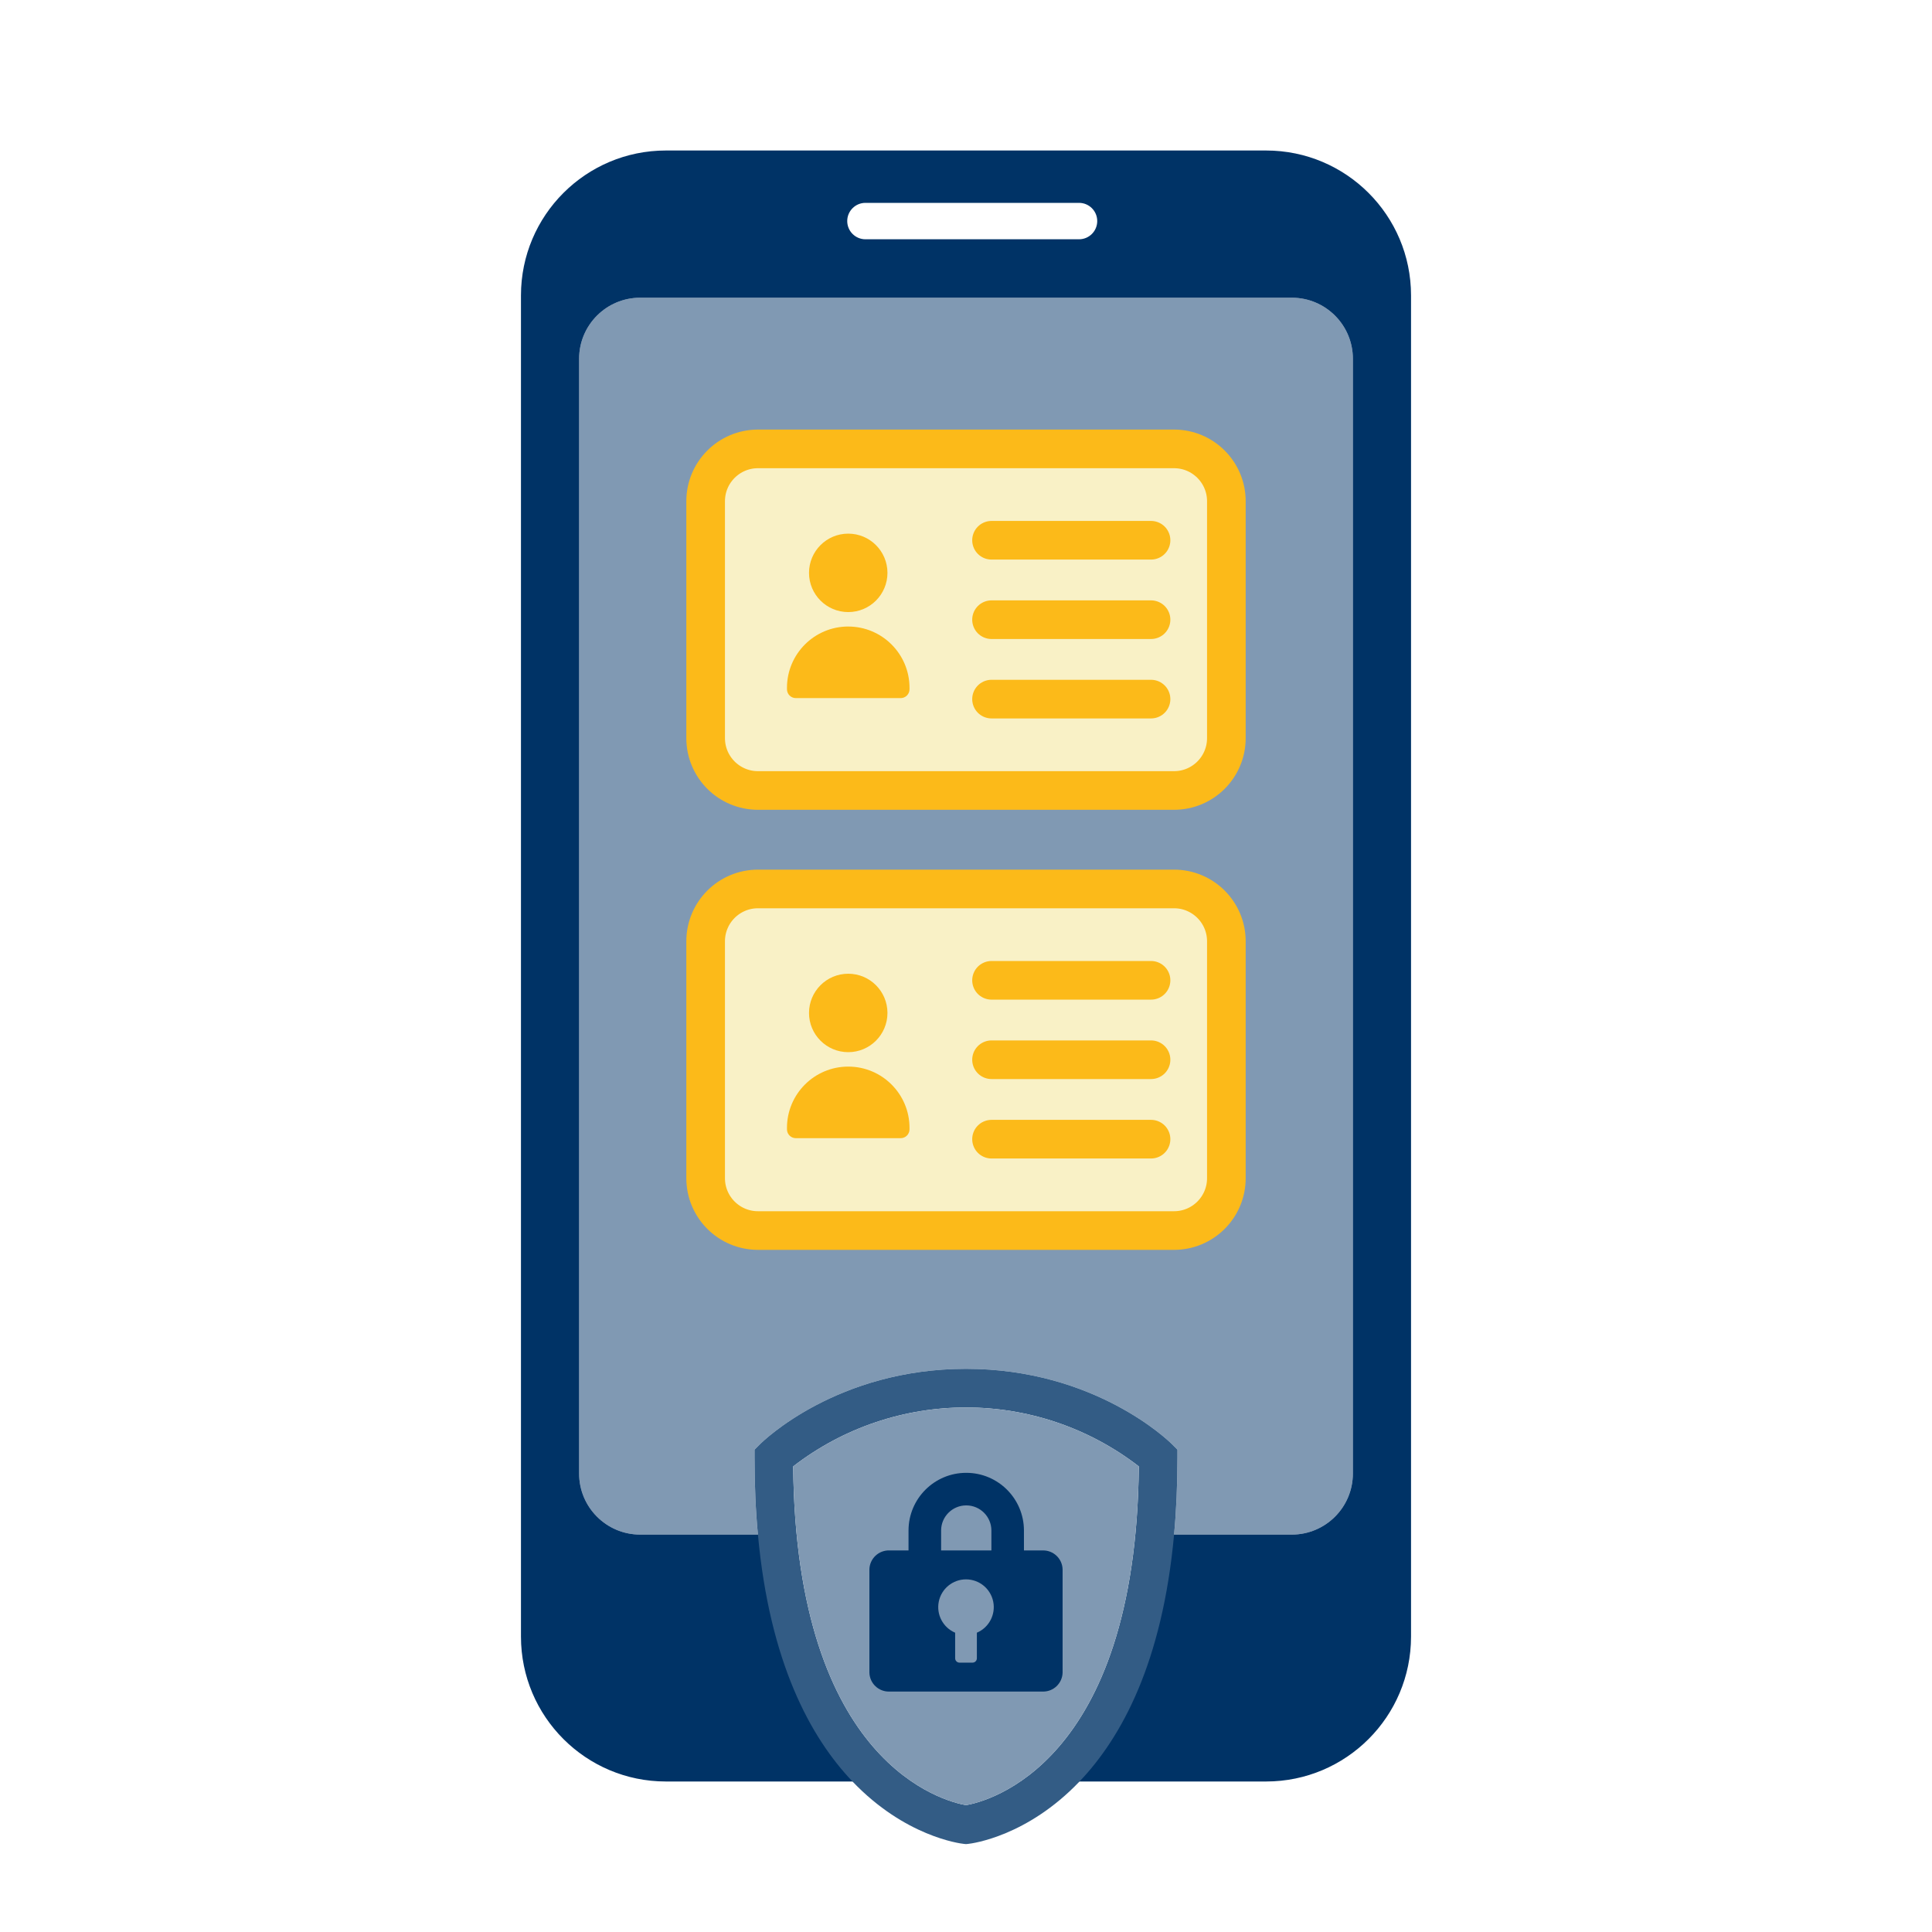
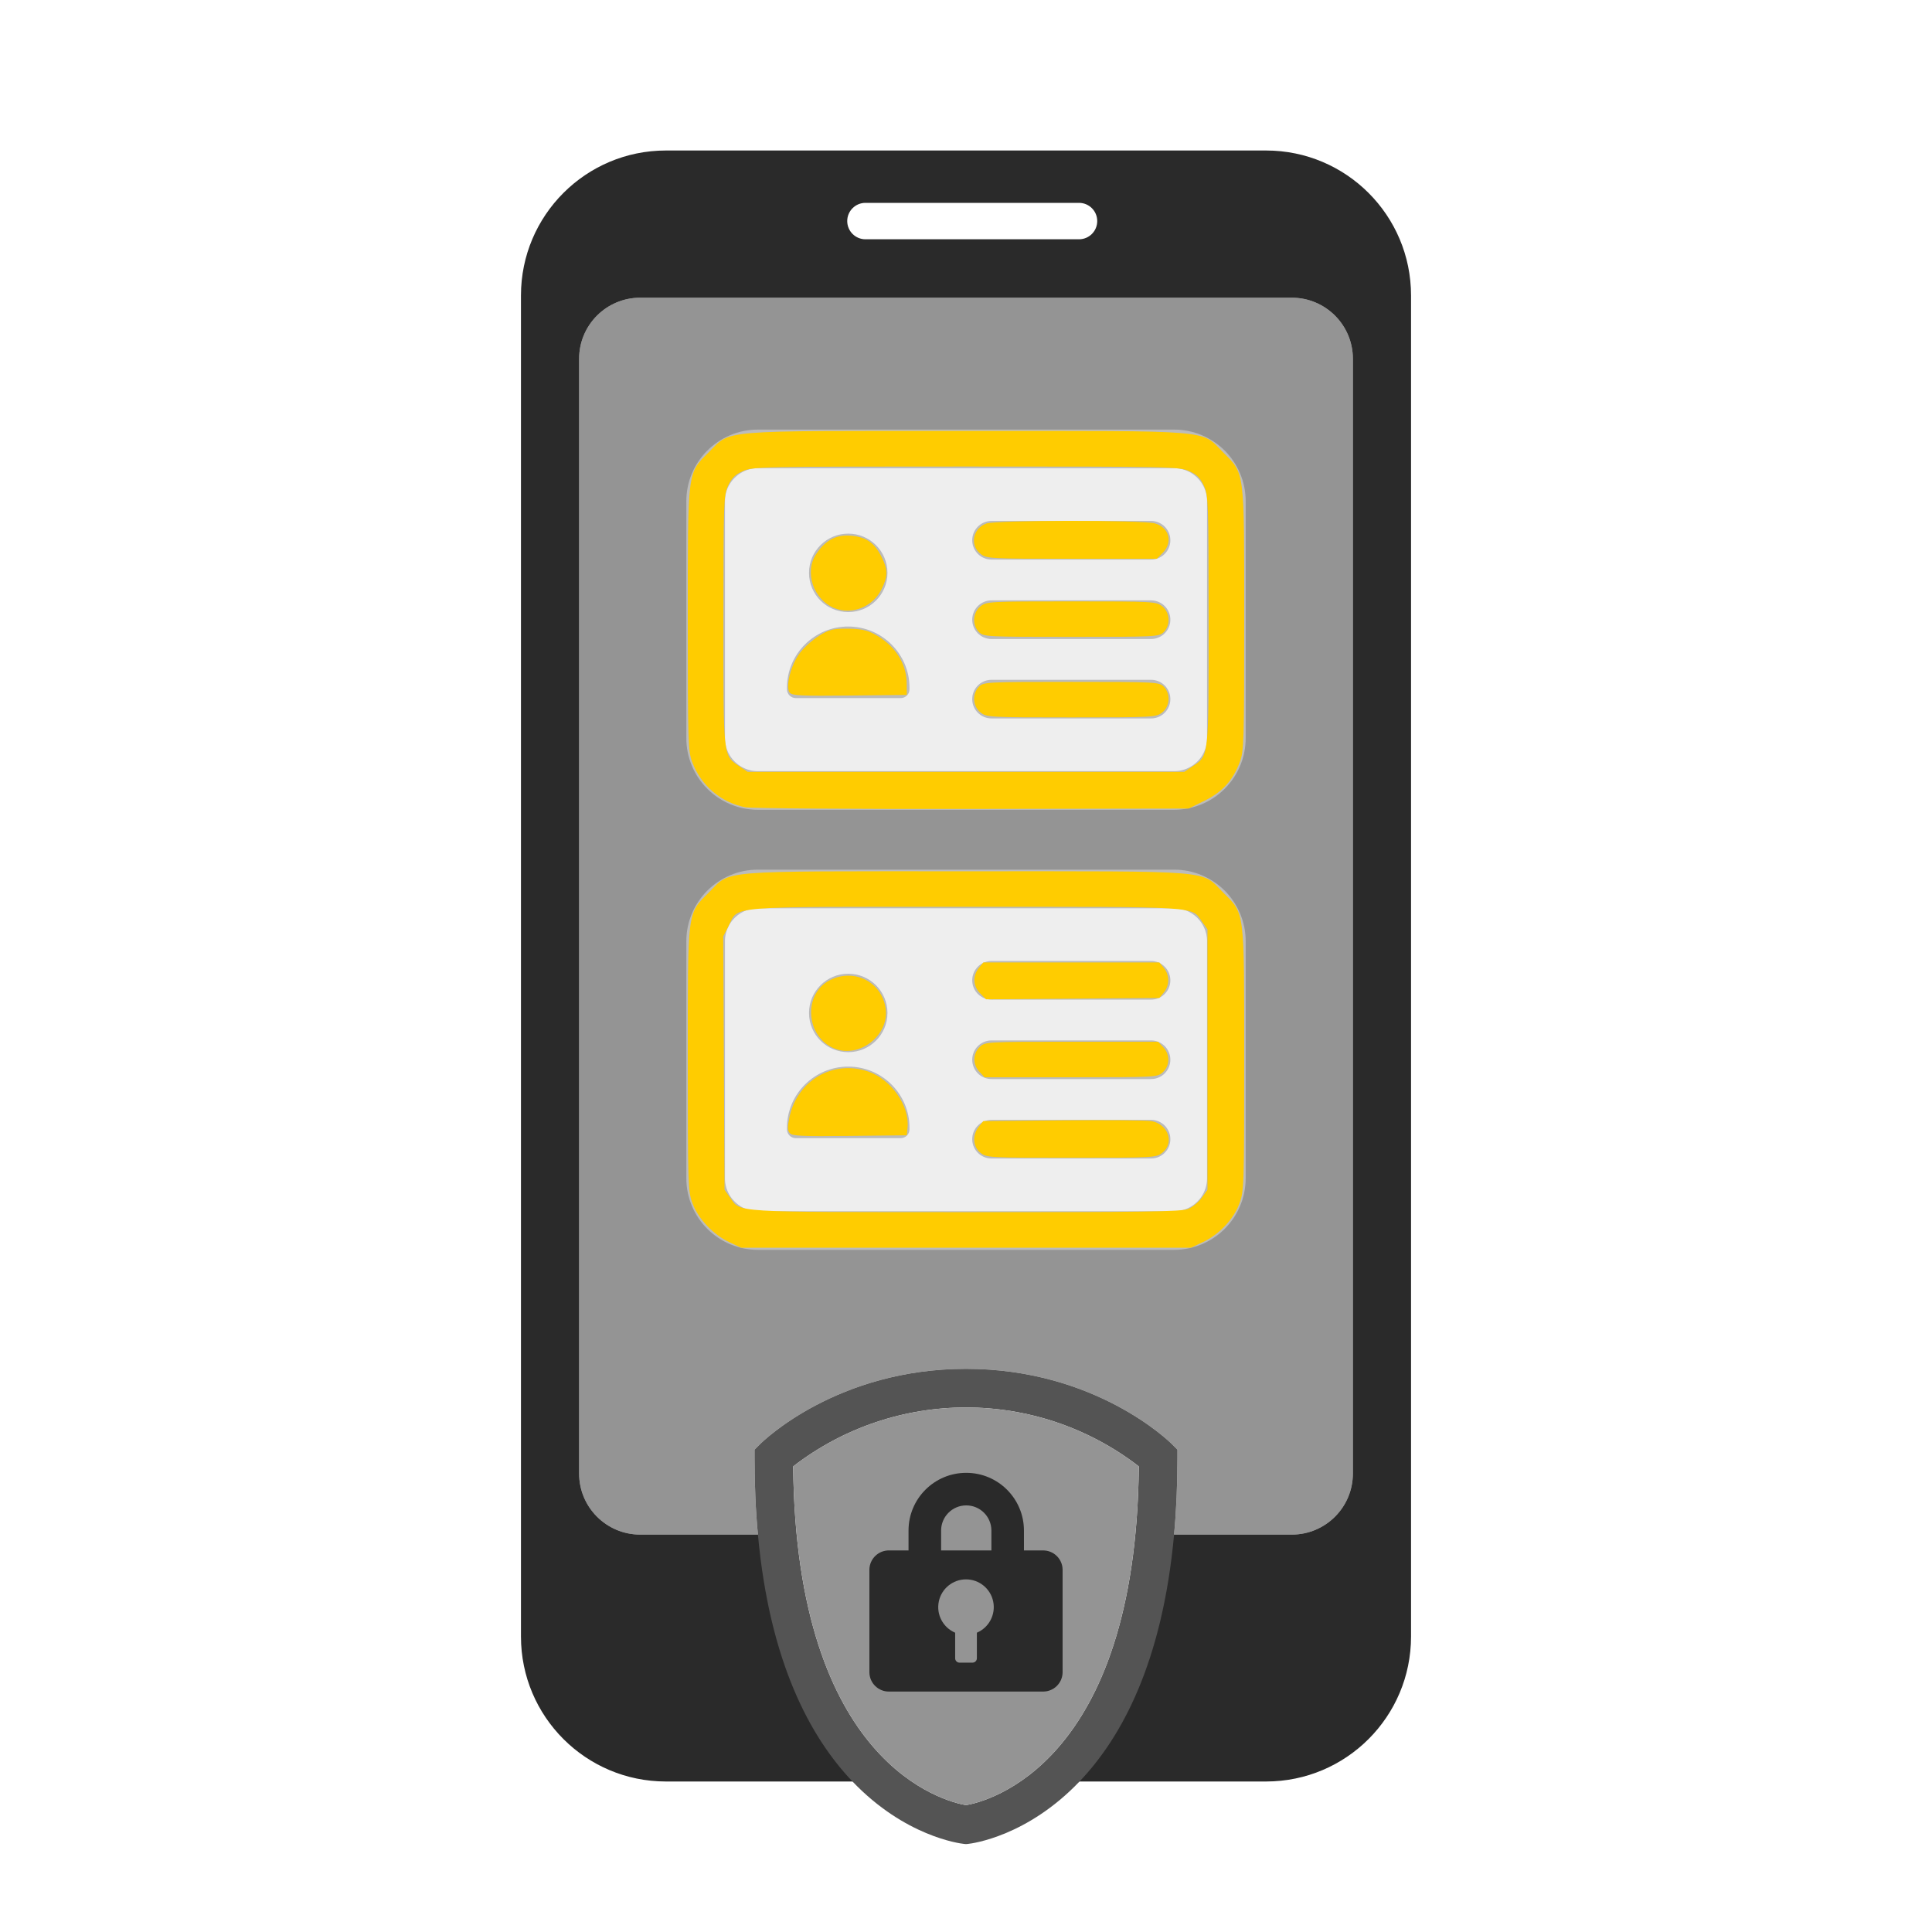
- <svg xmlns="http://www.w3.org/2000/svg" id="Group_2456" data-name="Group 2456" width="200" height="200" viewBox="0 0 200 200">
-   <defs>
+ <svg xmlns="http://www.w3.org/2000/svg" id="Group_2456" data-name="Group 2456" width="200" height="200" viewBox="0 0 200 200" version="1.1">
+   <defs id="defs1">
    <clipPath id="clip-path">
      <rect id="Rectangle_1679" data-name="Rectangle 1679" width="200" height="200" fill="none" />
    </clipPath>
  </defs>
  <g id="Group_2455" data-name="Group 2455" clip-path="url(#clip-path)">
-     <path id="Path_683" data-name="Path 683" d="M140.05,37.14V152.53a6.323,6.323,0,0,1-6.32,6.33H121.54q.345-3.69.35-7.96v-.83l-.59-.59c-.31-.31-7.96-7.78-21.3-7.78s-20.99,7.47-21.3,7.78l-.59.59v.83q0,4.275.35,7.96H66.27a6.323,6.323,0,0,1-6.32-6.33V37.14a6.321,6.321,0,0,1,6.32-6.32h67.46a6.321,6.321,0,0,1,6.32,6.32" fill="#8099b3" />
-     <path id="Path_684" data-name="Path 684" d="M131.07,15.58H68.93a15.005,15.005,0,0,0-15,15V169.42a15.005,15.005,0,0,0,15,15H91.21c-4.54-3.99-9.4-11.5-10.73-25.56H66.27a6.323,6.323,0,0,1-6.32-6.33V37.14a6.321,6.321,0,0,1,6.32-6.32h67.46a6.321,6.321,0,0,1,6.32,6.32V152.53a6.323,6.323,0,0,1-6.32,6.33H119.52c-1.33,14.06-6.19,21.57-10.73,25.56h22.28a15.005,15.005,0,0,0,15-15V30.58a15.005,15.005,0,0,0-15-15M111.7,24.77H89.59a1.885,1.885,0,0,1,0-3.77H111.7a1.885,1.885,0,0,1,0,3.77" fill="#036" />
-     <path id="Path_685" data-name="Path 685" d="M121.3,149.48c-.31-.31-7.96-7.78-21.3-7.78s-20.99,7.47-21.3,7.78l-.59.59v.83q0,4.275.35,7.96c1.21,13.21,5.42,20.98,9.79,25.56,5.42,5.68,11.08,6.41,11.53,6.46l.22.02.22-.02c.45-.05,6.11-.78,11.53-6.46,4.37-4.58,8.58-12.35,9.79-25.56q.345-3.69.35-7.96v-.83ZM100,186.87c-2.17-.38-17.6-4.15-17.89-35.07a29.284,29.284,0,0,1,35.78,0c-.29,30.95-15.76,34.7-17.89,35.07" fill="#335c85" />
-     <path id="Path_686" data-name="Path 686" d="M117.89,151.8c-.29,30.95-15.76,34.7-17.89,35.07-2.17-.38-17.6-4.15-17.89-35.07a29.284,29.284,0,0,1,35.78,0" fill="#8099b3" />
-     <path id="Path_687" data-name="Path 687" d="M107.933,160.5H92.067A2.013,2.013,0,0,0,90,162.46v10.691a2.013,2.013,0,0,0,2.064,1.959h15.866A2.014,2.014,0,0,0,110,173.151V162.46a2.014,2.014,0,0,0-2.064-1.959m-6.81,8.516v2.648a.451.451,0,0,1-.45.451H99.327a.45.45,0,0,1-.45-.451v-2.648a2.875,2.875,0,1,1,2.246,0" fill="#036" />
-     <path id="Path_688" data-name="Path 688" d="M106,161.758h-3.371v-3.317a2.6,2.6,0,0,0-5.206,0v3.317H94.05v-3.317a5.974,5.974,0,0,1,11.948,0Z" fill="#036" />
-     <path id="Path_689" data-name="Path 689" d="M121.536,81.83H78.465a5.417,5.417,0,0,1-5.417-5.417V51.886a5.417,5.417,0,0,1,5.417-5.417h43.071a5.417,5.417,0,0,1,5.417,5.417V76.413a5.417,5.417,0,0,1-5.417,5.417" fill="#f9f1c6" />
-     <rect id="Rectangle_1677" data-name="Rectangle 1677" width="53.905" height="35.361" rx="5.417" transform="translate(73.048 46.469)" fill="none" stroke="#fcba19" stroke-linejoin="round" stroke-width="4" />
-     <line id="Line_118" data-name="Line 118" x2="16.511" transform="translate(102.643 55.927)" fill="none" stroke="#fcba19" stroke-linecap="round" stroke-linejoin="round" stroke-width="4" />
-     <line id="Line_119" data-name="Line 119" x2="16.511" transform="translate(102.643 64.15)" fill="none" stroke="#fcba19" stroke-linecap="round" stroke-linejoin="round" stroke-width="4" />
-     <line id="Line_120" data-name="Line 120" x2="16.511" transform="translate(102.643 72.372)" fill="none" stroke="#fcba19" stroke-linecap="round" stroke-linejoin="round" stroke-width="4" />
-     <path id="Path_690" data-name="Path 690" d="M87.809,55.242a4.06,4.06,0,1,1-4.06,4.06,4.06,4.06,0,0,1,4.06-4.06" fill="#fcba19" />
-     <path id="Path_691" data-name="Path 691" d="M87.81,64.859h0A6.344,6.344,0,0,1,94.153,71.2v.151a.917.917,0,0,1-.916.917H82.383a.917.917,0,0,1-.916-.917V71.2a6.344,6.344,0,0,1,6.343-6.343" fill="#fcba19" />
-     <path id="Path_692" data-name="Path 692" d="M121.536,127.385H78.465a5.417,5.417,0,0,1-5.417-5.417V97.441a5.417,5.417,0,0,1,5.417-5.417h43.071a5.417,5.417,0,0,1,5.417,5.417v24.527a5.417,5.417,0,0,1-5.417,5.417" fill="#f9f1c6" />
-     <rect id="Rectangle_1678" data-name="Rectangle 1678" width="53.905" height="35.361" rx="5.417" transform="translate(73.048 92.024)" fill="none" stroke="#fcba19" stroke-linejoin="round" stroke-width="4" />
-     <line id="Line_121" data-name="Line 121" x2="16.511" transform="translate(102.643 101.482)" fill="none" stroke="#fcba19" stroke-linecap="round" stroke-linejoin="round" stroke-width="4" />
-     <line id="Line_122" data-name="Line 122" x2="16.511" transform="translate(102.643 109.704)" fill="none" stroke="#fcba19" stroke-linecap="round" stroke-linejoin="round" stroke-width="4" />
-     <line id="Line_123" data-name="Line 123" x2="16.511" transform="translate(102.643 117.927)" fill="none" stroke="#fcba19" stroke-linecap="round" stroke-linejoin="round" stroke-width="4" />
-     <path id="Path_693" data-name="Path 693" d="M87.809,100.8a4.06,4.06,0,1,1-4.06,4.06,4.06,4.06,0,0,1,4.06-4.06" fill="#fcba19" />
-     <path id="Path_694" data-name="Path 694" d="M87.81,110.414h0a6.343,6.343,0,0,1,6.343,6.343v.15a.917.917,0,0,1-.916.917H82.383a.917.917,0,0,1-.916-.917v-.15a6.343,6.343,0,0,1,6.343-6.343" fill="#fcba19" />
+     <path id="Path_683" data-name="Path 683" d="M140.05,37.14V152.53a6.323,6.323,0,0,1-6.32,6.33H121.54q.345-3.69.35-7.96v-.83l-.59-.59c-.31-.31-7.96-7.78-21.3-7.78s-20.99,7.47-21.3,7.78l-.59.59v.83q0,4.275.35,7.96H66.27a6.323,6.323,0,0,1-6.32-6.33V37.14a6.321,6.321,0,0,1,6.32-6.32h67.46a6.321,6.321,0,0,1,6.32,6.32" fill="#8099b3" style="fill:#949494" />
+     <path id="Path_684" data-name="Path 684" d="M131.07,15.58H68.93a15.005,15.005,0,0,0-15,15V169.42a15.005,15.005,0,0,0,15,15H91.21c-4.54-3.99-9.4-11.5-10.73-25.56H66.27a6.323,6.323,0,0,1-6.32-6.33V37.14a6.321,6.321,0,0,1,6.32-6.32h67.46a6.321,6.321,0,0,1,6.32,6.32V152.53a6.323,6.323,0,0,1-6.32,6.33H119.52c-1.33,14.06-6.19,21.57-10.73,25.56h22.28a15.005,15.005,0,0,0,15-15V30.58a15.005,15.005,0,0,0-15-15M111.7,24.77H89.59a1.885,1.885,0,0,1,0-3.77H111.7a1.885,1.885,0,0,1,0,3.77" fill="#036" style="fill:#2a2a2a" />
+     <path id="Path_685" data-name="Path 685" d="M121.3,149.48c-.31-.31-7.96-7.78-21.3-7.78s-20.99,7.47-21.3,7.78l-.59.59v.83q0,4.275.35,7.96c1.21,13.21,5.42,20.98,9.79,25.56,5.42,5.68,11.08,6.41,11.53,6.46l.22.02.22-.02c.45-.05,6.11-.78,11.53-6.46,4.37-4.58,8.58-12.35,9.79-25.56q.345-3.69.35-7.96v-.83ZM100,186.87c-2.17-.38-17.6-4.15-17.89-35.07a29.284,29.284,0,0,1,35.78,0c-.29,30.95-15.76,34.7-17.89,35.07" fill="#335c85" style="fill:#545454" />
+     <path id="Path_686" data-name="Path 686" d="M117.89,151.8c-.29,30.95-15.76,34.7-17.89,35.07-2.17-.38-17.6-4.15-17.89-35.07a29.284,29.284,0,0,1,35.78,0" fill="#8099b3" style="fill:#949494" />
+     <path id="Path_687" data-name="Path 687" d="M107.933,160.5H92.067A2.013,2.013,0,0,0,90,162.46v10.691a2.013,2.013,0,0,0,2.064,1.959h15.866A2.014,2.014,0,0,0,110,173.151V162.46a2.014,2.014,0,0,0-2.064-1.959m-6.81,8.516v2.648a.451.451,0,0,1-.45.451H99.327a.45.45,0,0,1-.45-.451v-2.648a2.875,2.875,0,1,1,2.246,0" fill="#036" style="fill:#2a2a2a" />
+     <path id="Path_688" data-name="Path 688" d="M106,161.758h-3.371v-3.317a2.6,2.6,0,0,0-5.206,0v3.317H94.05v-3.317a5.974,5.974,0,0,1,11.948,0Z" fill="#036" style="fill:#2a2a2a" />
+     <path id="Path_689" data-name="Path 689" d="M121.536,81.83H78.465a5.417,5.417,0,0,1-5.417-5.417V51.886a5.417,5.417,0,0,1,5.417-5.417h43.071a5.417,5.417,0,0,1,5.417,5.417V76.413a5.417,5.417,0,0,1-5.417,5.417" fill="#f9f1c6" style="fill:#eeeeee" />
+     <rect id="Rectangle_1677" data-name="Rectangle 1677" width="53.905" height="35.361" rx="5.417" transform="translate(73.048 46.469)" fill="none" stroke="#fcba19" stroke-linejoin="round" stroke-width="4" style="stroke:#bbbbbb" />
+     <line id="Line_118" data-name="Line 118" x2="16.511" transform="translate(102.643 55.927)" fill="none" stroke="#fcba19" stroke-linecap="round" stroke-linejoin="round" stroke-width="4" style="stroke:#bbbbbb" />
+     <line id="Line_119" data-name="Line 119" x2="16.511" transform="translate(102.643 64.15)" fill="none" stroke="#fcba19" stroke-linecap="round" stroke-linejoin="round" stroke-width="4" style="stroke:#bbbbbb" />
+     <line id="Line_120" data-name="Line 120" x2="16.511" transform="translate(102.643 72.372)" fill="none" stroke="#fcba19" stroke-linecap="round" stroke-linejoin="round" stroke-width="4" style="stroke:#bbbbbb" />
+     <path id="Path_690" data-name="Path 690" d="M87.809,55.242a4.06,4.06,0,1,1-4.06,4.06,4.06,4.06,0,0,1,4.06-4.06" fill="#fcba19" style="fill:#bbbbbb" />
+     <path id="Path_691" data-name="Path 691" d="M87.81,64.859h0A6.344,6.344,0,0,1,94.153,71.2v.151a.917.917,0,0,1-.916.917H82.383a.917.917,0,0,1-.916-.917V71.2a6.344,6.344,0,0,1,6.343-6.343" fill="#fcba19" style="fill:#bbbbbb" />
+     <path id="Path_692" data-name="Path 692" d="M121.536,127.385H78.465a5.417,5.417,0,0,1-5.417-5.417V97.441a5.417,5.417,0,0,1,5.417-5.417h43.071a5.417,5.417,0,0,1,5.417,5.417v24.527a5.417,5.417,0,0,1-5.417,5.417" fill="#f9f1c6" style="fill:#eeeeee" />
+     <rect id="Rectangle_1678" data-name="Rectangle 1678" width="53.905" height="35.361" rx="5.417" transform="translate(73.048 92.024)" fill="none" stroke="#fcba19" stroke-linejoin="round" stroke-width="4" style="stroke:#bbbbbb" />
+     <line id="Line_121" data-name="Line 121" x2="16.511" transform="translate(102.643 101.482)" fill="none" stroke="#fcba19" stroke-linecap="round" stroke-linejoin="round" stroke-width="4" style="stroke:#bbbbbb" />
+     <line id="Line_122" data-name="Line 122" x2="16.511" transform="translate(102.643 109.704)" fill="none" stroke="#fcba19" stroke-linecap="round" stroke-linejoin="round" stroke-width="4" style="stroke:#bbbbbb" />
+     <line id="Line_123" data-name="Line 123" x2="16.511" transform="translate(102.643 117.927)" fill="none" stroke="#fcba19" stroke-linecap="round" stroke-linejoin="round" stroke-width="4" style="stroke:#bbbbbb" />
+     <path id="Path_693" data-name="Path 693" d="M87.809,100.8a4.06,4.06,0,1,1-4.06,4.06,4.06,4.06,0,0,1,4.06-4.06" fill="#fcba19" style="fill:#bbbbbb" />
+     <path id="Path_694" data-name="Path 694" d="M87.81,110.414h0a6.343,6.343,0,0,1,6.343,6.343v.15a.917.917,0,0,1-.916.917H82.383a.917.917,0,0,1-.916-.917v-.15a6.343,6.343,0,0,1,6.343-6.343" fill="#fcba19" style="fill:#bbbbbb" />
  </g>
+   <path style="fill:#ffcc00;stroke-width:0.245" d="M 77.138,83.567 C 74.63,83.064 72.58,81.32 71.665,78.912 71.23,77.768 71.201,76.844 71.201,64.258 c 0,-15.711 -0.061,-15.222 2.166,-17.434 2.382,-2.365 0.593,-2.216 26.633,-2.216 26.026,0 24.268,-0.145 26.594,2.196 2.285,2.3 2.207,1.685 2.206,17.348 -0.001,12.688 -0.03,13.616 -0.465,14.76 -0.719,1.891 -1.803,3.075 -3.65,3.984 L 123.05,83.701 100.618,83.739 C 88.281,83.76 77.714,83.683 77.138,83.567 Z m 46.294,-4.221 c 1.732,-1.157 1.69,-0.785 1.685,-15.13 -0.005,-12.215 -0.029,-12.921 -0.482,-13.918 -0.364,-0.802 -0.725,-1.163 -1.526,-1.526 -1.015,-0.461 -1.784,-0.477 -23.109,-0.477 -21.325,0 -22.094,0.016 -23.109,0.477 -0.802,0.364 -1.163,0.725 -1.526,1.526 -0.452,0.997 -0.477,1.702 -0.482,13.918 -0.006,14.345 -0.047,13.973 1.685,15.13 l 0.833,0.556 H 100 122.599 Z" id="path1" />
+   <path style="fill:#ffcc00;stroke-width:0.245" d="m 86.397,62.96 c -2.196,-0.876 -3.162,-3.744 -1.894,-5.626 0.957,-1.42 2.058,-2.002 3.558,-1.881 1.582,0.127 2.438,0.707 3.176,2.15 0.694,1.358 0.694,2.06 0,3.435 -0.904,1.791 -3.041,2.64 -4.841,1.922 z" id="path2" />
+   <path style="fill:#ffcc00;stroke-width:0.245" d="m 81.754,71.708 c -0.477,-0.575 0.116,-2.89 1.055,-4.122 0.433,-0.567 1.326,-1.365 1.984,-1.772 1.042,-0.644 1.423,-0.74 2.933,-0.733 1.3,0.005 1.989,0.141 2.748,0.542 2.119,1.118 3.362,2.987 3.385,5.088 l 0.013,1.225 -5.91,0.066 c -4.953,0.055 -5.958,0.007 -6.209,-0.294 z" id="path3" />
+   <path style="fill:#ffcc00;stroke-width:0.245" d="m 101.504,57.335 c -1.138,-0.895 -0.796,-2.652 0.611,-3.143 1.022,-0.356 16.153,-0.368 17.429,-0.014 1.498,0.416 1.908,1.965 0.811,3.063 l -0.602,0.602 h -8.802 c -8.533,0 -8.821,-0.015 -9.447,-0.508 z" id="path4" />
+   <path style="fill:#ffcc00;stroke-width:0.245" d="m 101.348,65.441 c -0.73,-0.73 -0.654,-2.042 0.156,-2.678 0.626,-0.492 0.915,-0.508 9.403,-0.508 8.489,0 8.777,0.016 9.403,0.508 0.809,0.637 0.885,1.948 0.156,2.678 -0.473,0.473 -0.817,0.49 -9.559,0.49 -8.742,0 -9.086,-0.018 -9.559,-0.49 z" id="path5" />
+   <path style="fill:#ffcc00;stroke-width:0.245" d="m 101.504,73.757 c -0.809,-0.637 -0.885,-1.948 -0.156,-2.678 0.473,-0.473 0.817,-0.49 9.559,-0.49 8.742,0 9.086,0.018 9.559,0.49 0.73,0.73 0.654,2.042 -0.156,2.678 -0.626,0.492 -0.915,0.508 -9.403,0.508 -8.489,0 -8.777,-0.016 -9.403,-0.508 z" id="path6" />
+   <path style="fill:#ffcc00;stroke-width:0.245" d="m 86.397,108.548 c -2.987,-1.191 -3.299,-5.645 -0.497,-7.074 2.532,-1.292 5.419,0.186 5.785,2.96 0.362,2.749 -2.712,5.141 -5.288,4.114 z" id="path7" />
+   <path style="fill:#ffcc00;stroke-width:0.245" d="m 81.751,117.293 c -0.233,-0.28 -0.238,-0.656 -0.024,-1.655 0.814,-3.795 4.479,-5.933 8.106,-4.729 2.399,0.797 4.335,3.53 4.116,5.809 l -0.078,0.807 -5.91,0.066 c -4.974,0.055 -5.958,0.008 -6.211,-0.297 z" id="path8" />
+   <path style="fill:#ffcc00;stroke-width:0.245" d="m 101.468,102.838 c -0.739,-0.739 -0.797,-1.818 -0.142,-2.628 l 0.469,-0.579 h 9.112 9.112 l 0.469,0.579 c 0.598,0.739 0.598,1.78 2.2e-4,2.519 l -0.468,0.579 -8.97,0.07 -8.97,0.07 z" id="path9" />
+   <path style="fill:#ffcc00;stroke-width:0.245" d="m 101.391,110.952 c -0.708,-0.754 -0.693,-1.893 0.034,-2.576 0.561,-0.527 0.665,-0.533 9.516,-0.533 h 8.949 l 0.533,0.567 c 0.708,0.754 0.693,1.893 -0.034,2.576 -0.561,0.527 -0.665,0.533 -9.516,0.533 h -8.949 z" id="path10" />
+   <path style="fill:#ffcc00;stroke-width:0.245" d="m 101.504,119.345 c -0.79,-0.621 -0.871,-1.856 -0.177,-2.712 l 0.468,-0.579 8.294,-0.074 c 4.562,-0.041 8.659,-0.007 9.104,0.075 1.758,0.323 2.418,2.267 1.117,3.29 -0.626,0.492 -0.915,0.508 -9.403,0.508 -8.489,0 -8.777,-0.016 -9.403,-0.508 z" id="path11" />
+   <path style="fill:#ffcc00;stroke-width:0.245" d="m 75.49,128.585 c -1.658,-0.78 -3.2,-2.409 -3.8,-4.011 -0.467,-1.249 -0.489,-1.915 -0.489,-14.858 0,-15.688 -0.079,-15.066 2.188,-17.332 2.343,-2.343 0.451,-2.188 26.611,-2.188 26.161,0 24.268,-0.156 26.611,2.188 2.266,2.266 2.188,1.644 2.188,17.332 0,13.048 -0.019,13.6 -0.501,14.889 -0.608,1.625 -2.099,3.193 -3.788,3.983 l -1.225,0.573 H 100 76.716 Z m 47.52,-3.435 c 0.447,-0.187 1.078,-0.711 1.401,-1.164 L 125,123.162 V 109.681 96.201 l -0.547,-0.766 c -1.174,-1.646 0.137,-1.562 -24.494,-1.562 -25.237,0 -23.446,-0.144 -24.536,1.979 l -0.557,1.085 0.067,13.113 0.067,13.113 0.587,0.823 c 1.109,1.555 -0.033,1.485 24.359,1.495 18.433,0.008 22.39,-0.049 23.064,-0.33 z" id="path12" />
</svg>
